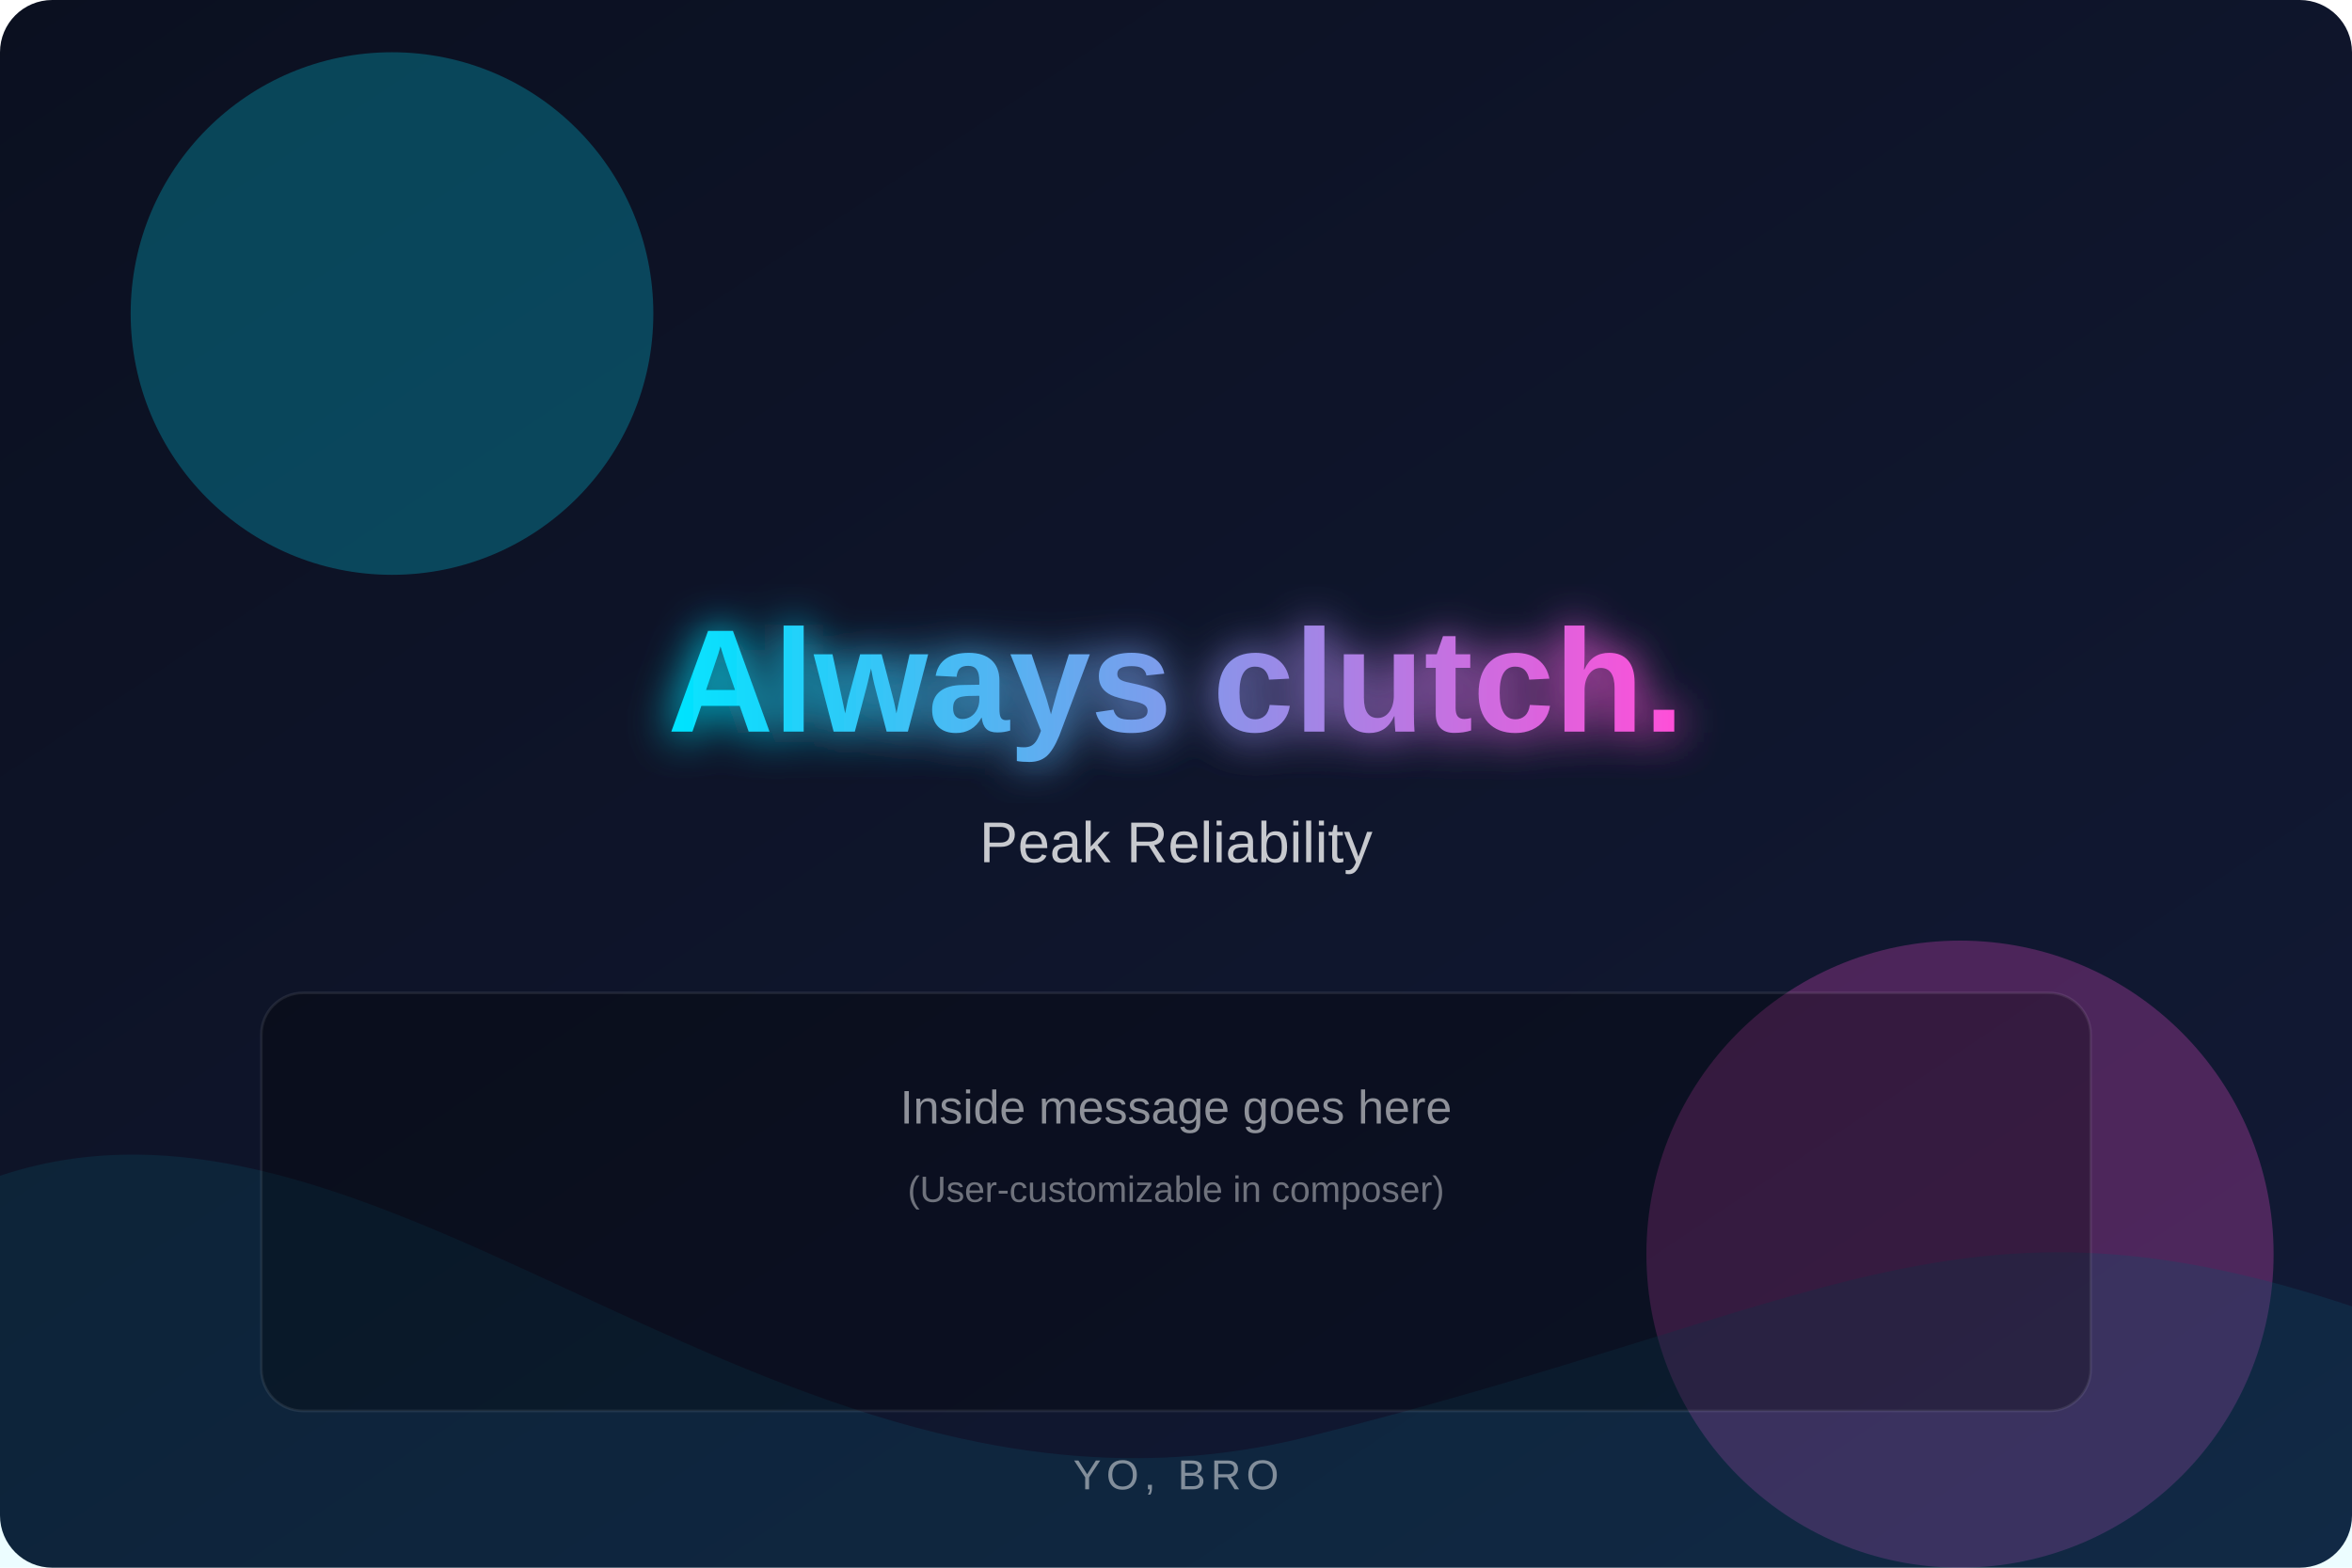
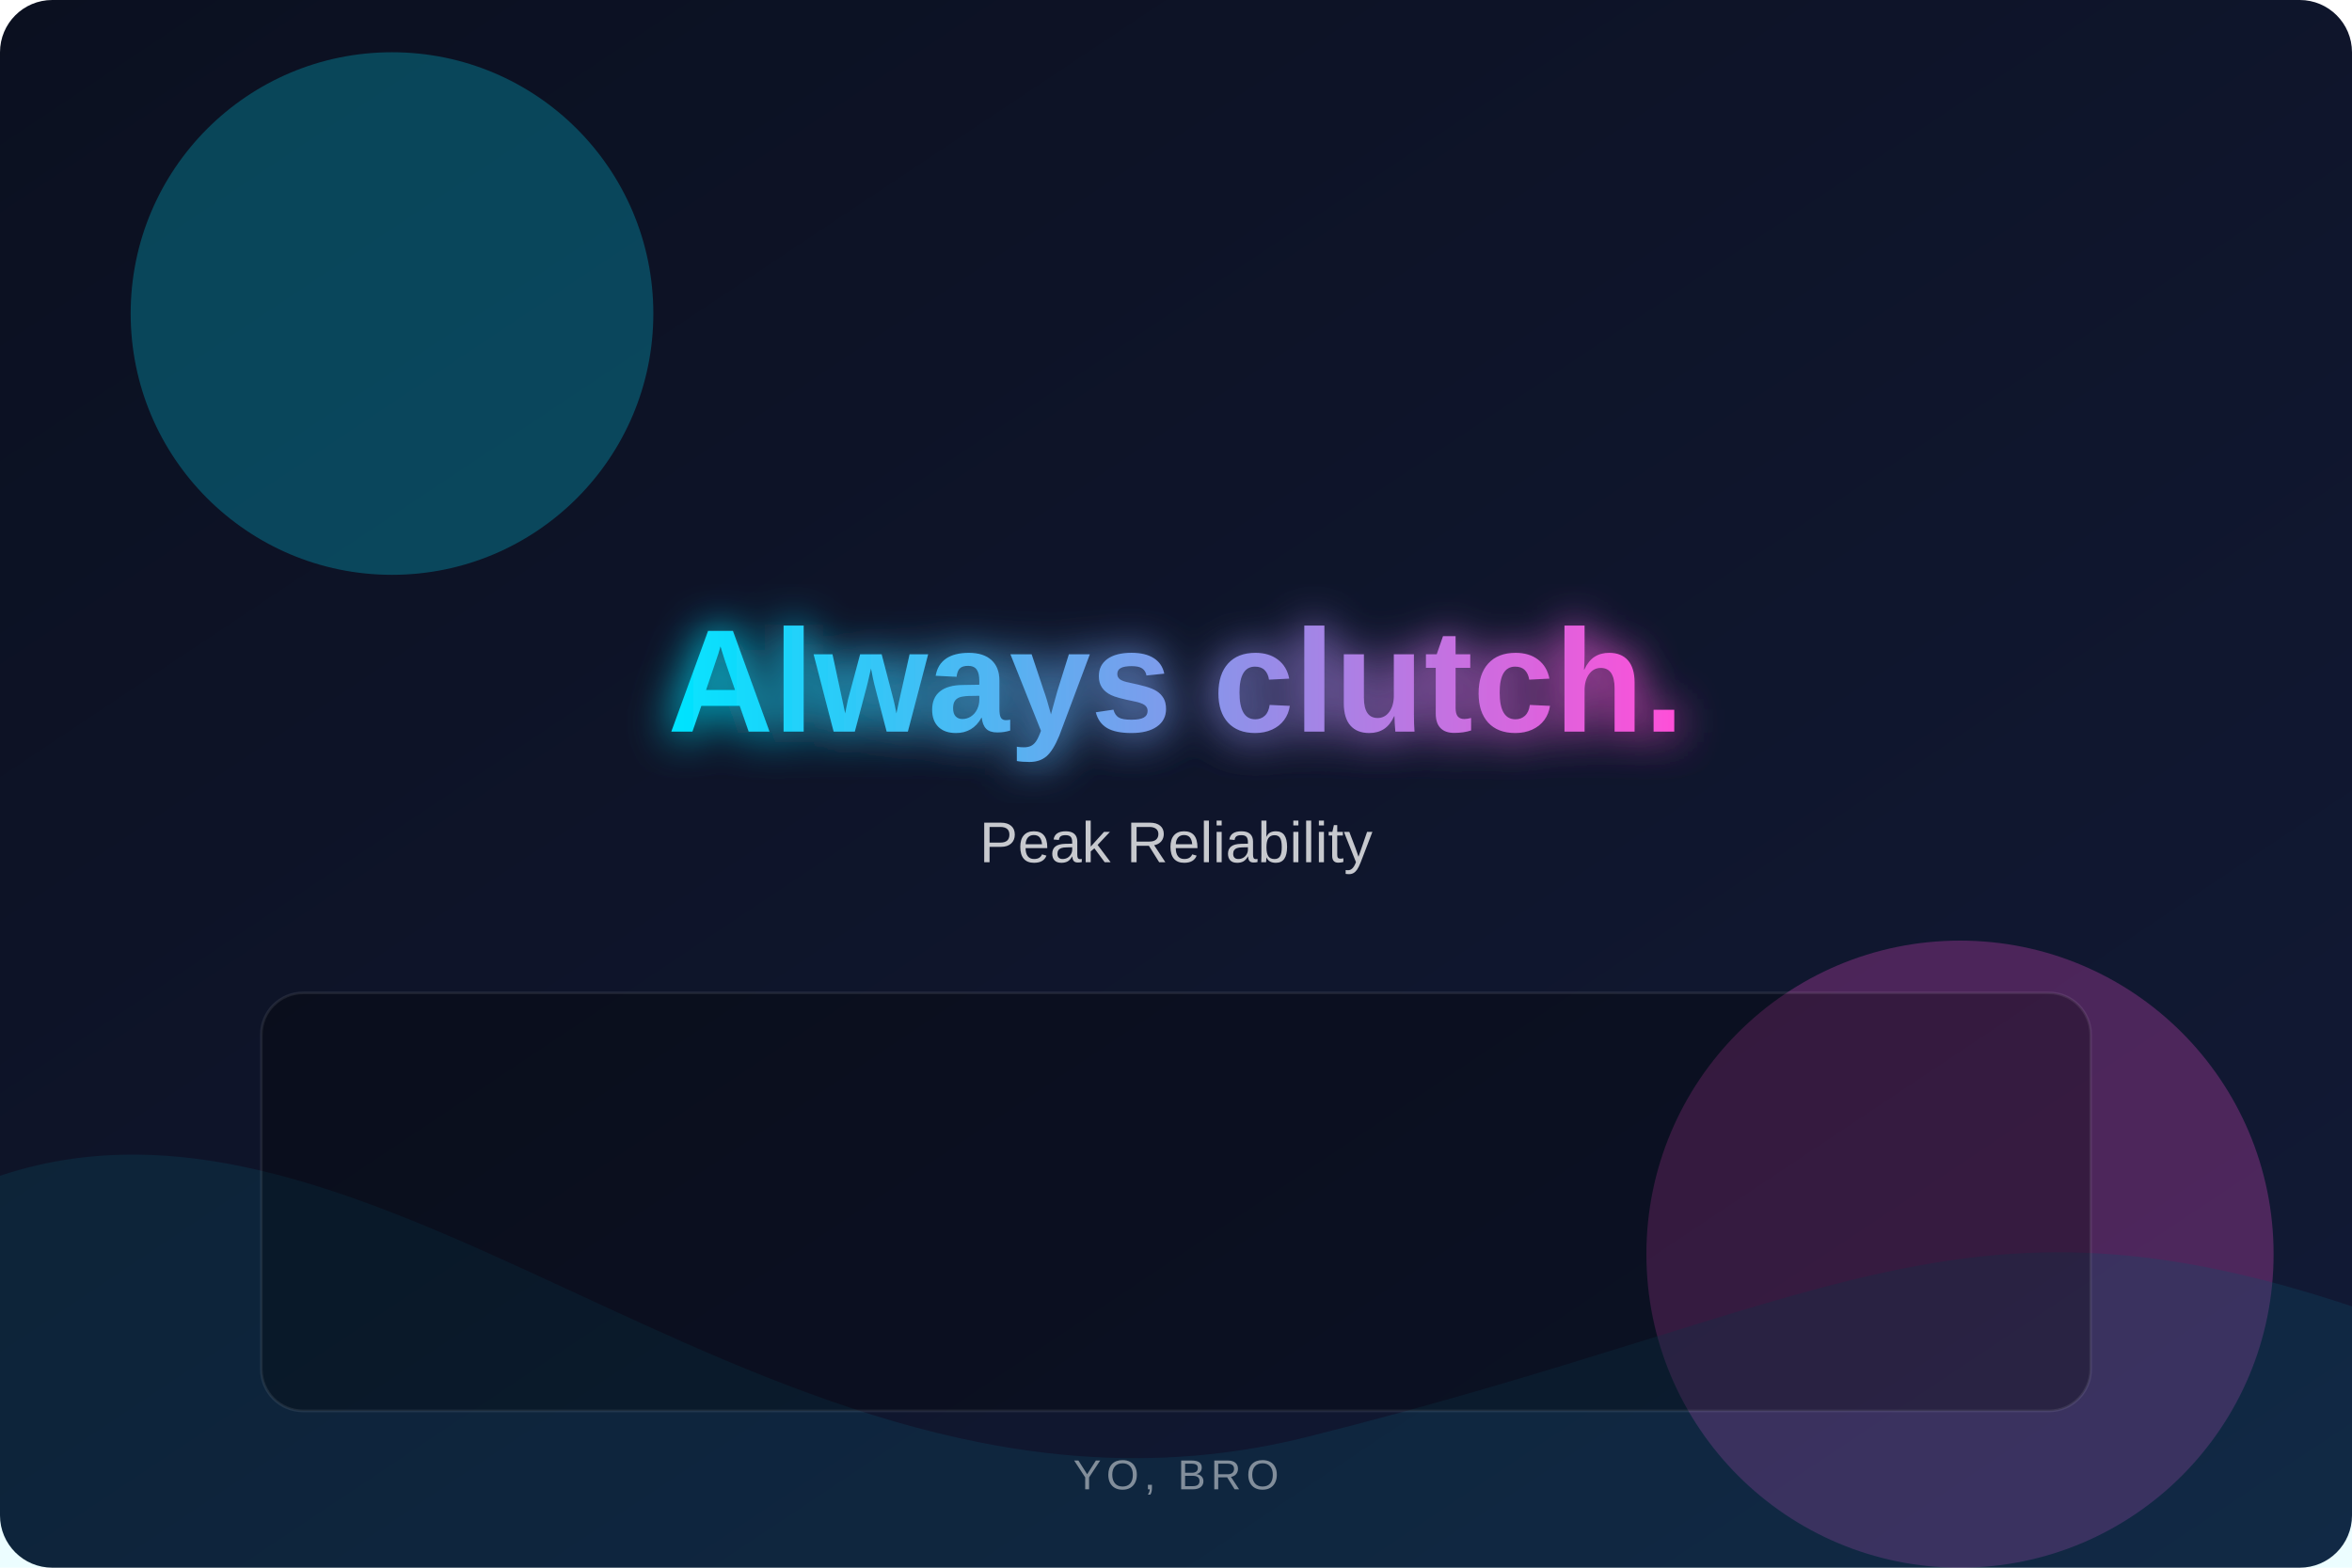
<svg xmlns="http://www.w3.org/2000/svg" width="1500" height="1000" viewBox="0 0 900 600">
  <defs>
    <linearGradient id="bg" x1="0" y1="0" x2="1" y2="1">
      <stop offset="0" stop-color="#0b1020" />
      <stop offset="1" stop-color="#121a36" />
    </linearGradient>
    <linearGradient id="grad" x1="0" x2="1">
      <stop offset="0" stop-color="#00e5ff" />
      <stop offset="1" stop-color="#ff4fd8" />
    </linearGradient>
    <filter id="glow" x="-30%" y="-30%" width="160%" height="160%">
      <feGaussianBlur stdDeviation="8" result="b" />
      <feMerge>
        <feMergeNode in="b" />
        <feMergeNode in="SourceGraphic" />
      </feMerge>
    </filter>
    <filter id="softShadow">
      <feDropShadow dx="0" dy="4" stdDeviation="8" flood-color="rgba(0,0,0,0.4)" />
    </filter>
  </defs>
  <rect width="900" height="600" rx="20" fill="url(#bg)" />
  <g opacity="0.25">
    <circle cx="150" cy="120" r="100" fill="#00e5ff" />
    <circle cx="750" cy="480" r="120" fill="#ff4fd8" />
    <path d="M0 450 C150 400, 300 600, 500 550 S750 450, 900 500 V600 H0 Z" fill="#00e5ff" opacity="0.3" />
  </g>
  <g filter="url(#glow)">
    <text x="450" y="280" text-anchor="middle" font-family="system-ui,Segoe UI,Arial" font-size="56" font-weight="800" fill="url(#grad)" filter="url(#softShadow)">Always clutch.</text>
  </g>
  <text x="450" y="330" text-anchor="middle" font-family="system-ui,Segoe UI,Arial" font-size="22" fill="rgba(255,255,255,0.85)" opacity="0.9">Peak Reliability</text>
  <g opacity="0.85">
    <rect x="100" y="380" width="700" height="160" rx="16" fill="rgba(0,0,0,0.35)" stroke="rgba(255,255,255,0.1)" stroke-width="1" />
-     <text x="450" y="430" text-anchor="middle" font-family="system-ui,Segoe UI,Arial" font-size="18" fill="rgba(255,255,255,0.7)" opacity="0.9">Inside message goes here</text>
-     <text x="450" y="460" text-anchor="middle" font-family="system-ui,Segoe UI,Arial" font-size="14" fill="rgba(255,255,255,0.6)" opacity="0.8">(User-customizable in composer)</text>
  </g>
  <text x="450" y="570" text-anchor="middle" font-family="system-ui,Segoe UI,Arial" font-size="16" fill="rgba(255,255,255,0.6)" opacity="0.8" letter-spacing="2">YO, BRO</text>
</svg>
